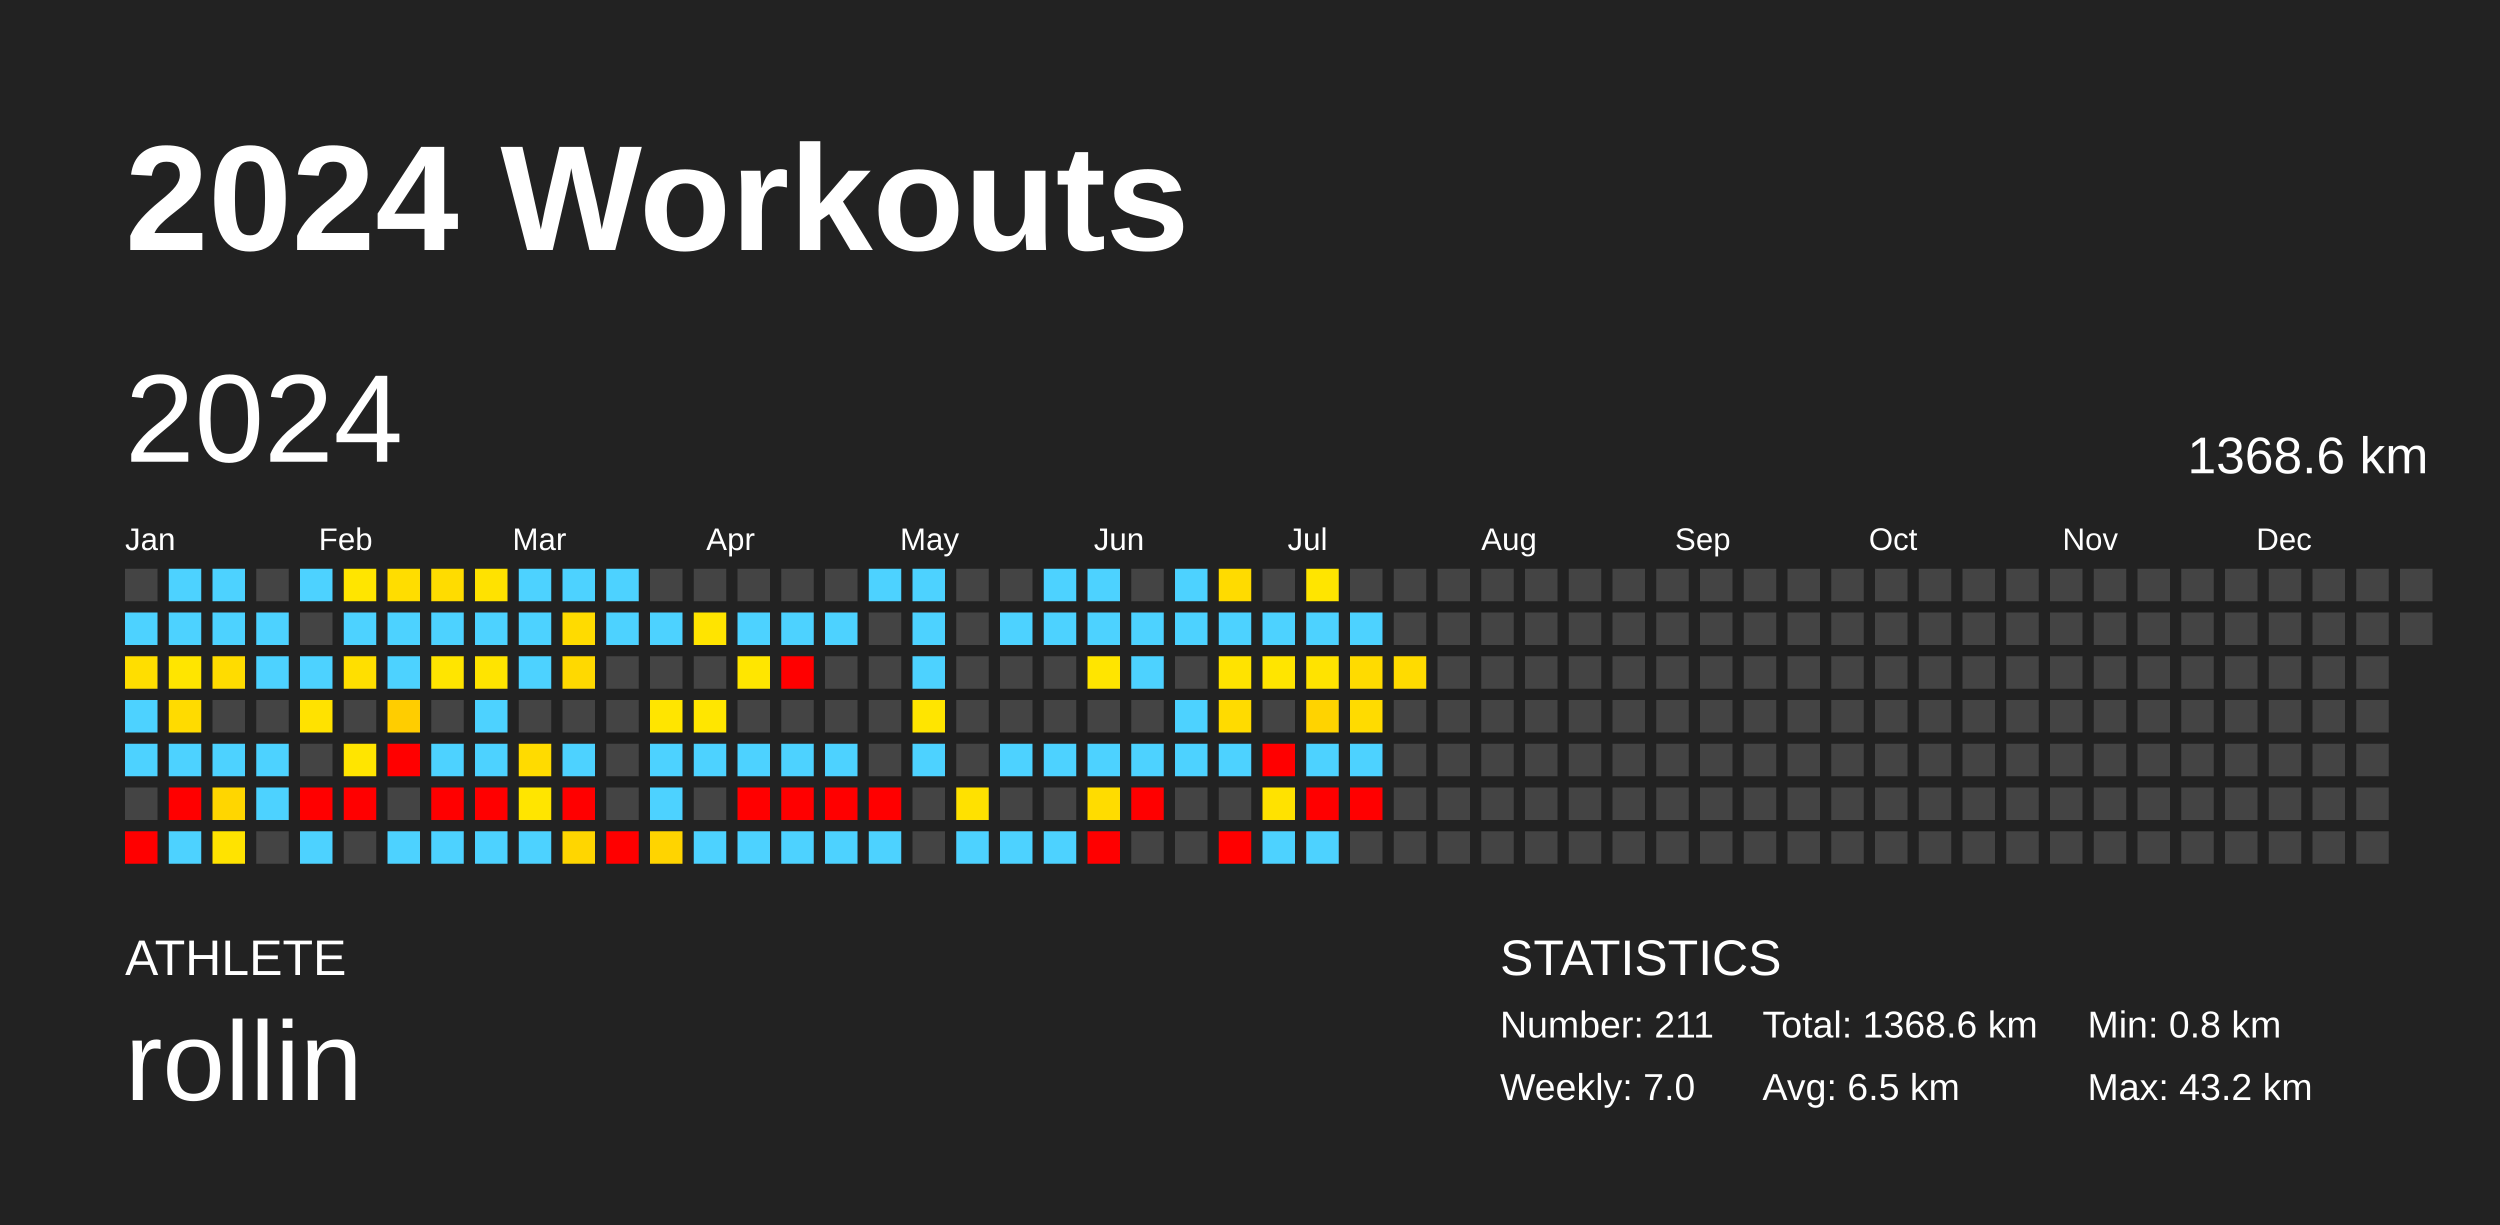
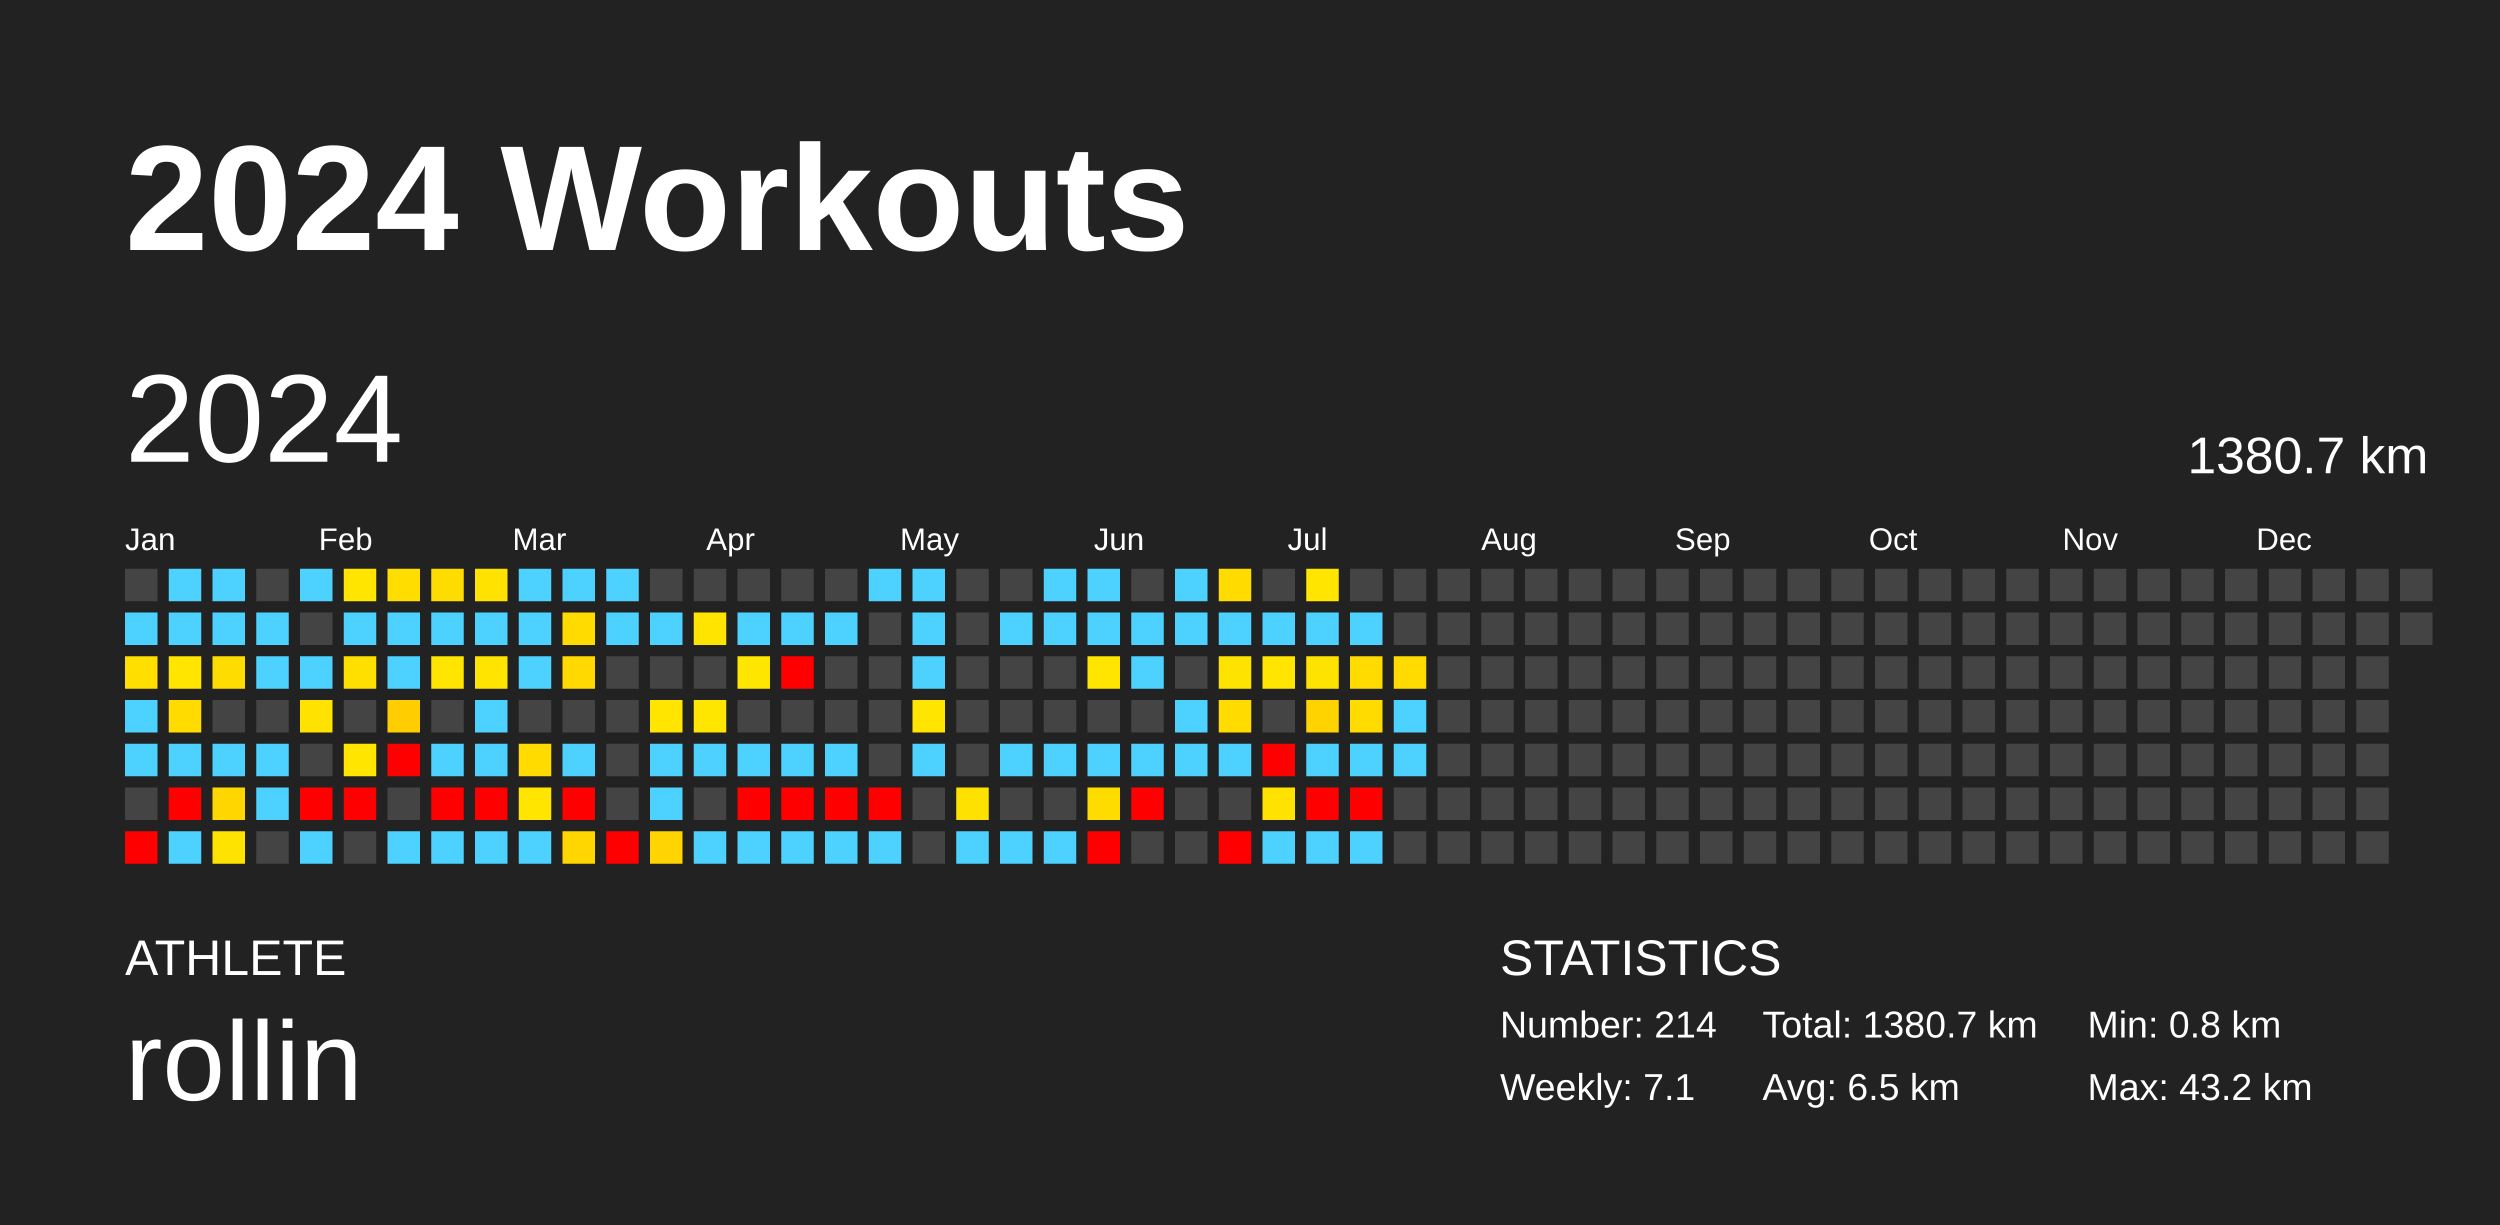
<svg xmlns="http://www.w3.org/2000/svg" baseProfile="full" height="98mm" version="1.1" viewBox="0,0,200,98" width="200mm">
  <defs />
  <rect fill="#222222" height="98" width="200" x="0" y="0" />
  <text fill="#FFFFFF" style="font-size:12px; font-family:Arial; font-weight:bold;" x="10" y="20">2024 Workouts</text>
  <text fill="#FFFFFF" style="font-size:4px; font-family:Arial" x="10" y="78">ATHLETE</text>
  <text fill="#FFFFFF" style="font-size:9px; font-family:Arial" x="10" y="88">rollin</text>
  <text fill="#FFFFFF" style="font-size:4px; font-family:Arial" x="120" y="78">STATISTICS</text>
-   <text fill="#FFFFFF" style="font-size:3px; font-family:Arial" x="120" y="83">Number: 211</text>
-   <text fill="#FFFFFF" style="font-size:3px; font-family:Arial" x="120" y="88">Weekly: 7.0</text>
-   <text fill="#FFFFFF" style="font-size:3px; font-family:Arial" x="141" y="83">Total: 1368.6 km</text>
+   <text fill="#FFFFFF" style="font-size:3px; font-family:Arial" x="120" y="83">Number: 214</text>
+   <text fill="#FFFFFF" style="font-size:3px; font-family:Arial" x="120" y="88">Weekly: 7.1</text>
+   <text fill="#FFFFFF" style="font-size:3px; font-family:Arial" x="141" y="83">Total: 1380.7 km</text>
  <text fill="#FFFFFF" style="font-size:3px; font-family:Arial" x="141" y="88">Avg: 6.5 km</text>
  <text fill="#FFFFFF" style="font-size:3px; font-family:Arial" x="167" y="83">Min: 0.8 km</text>
  <text fill="#FFFFFF" style="font-size:3px; font-family:Arial" x="167" y="88">Max: 43.2 km</text>
  <text dominant-baseline="hanging" fill="#FFFFFF" style="font-size:10.0px; font-family:Arial;" x="10" y="30">2024</text>
-   <text dominant-baseline="hanging" fill="#FFFFFF" style="font-size:4.125px; font-family:Arial;" x="175" y="35">1368.6 km</text>
+   <text dominant-baseline="hanging" fill="#FFFFFF" style="font-size:4.125px; font-family:Arial;" x="175" y="35">1380.7 km</text>
  <text fill="#FFFFFF" style="font-size:2.5px; font-family:Arial" x="10.0" y="44">Jan</text>
  <text fill="#FFFFFF" style="font-size:2.5px; font-family:Arial" x="25.5" y="44">Feb</text>
  <text fill="#FFFFFF" style="font-size:2.5px; font-family:Arial" x="41.0" y="44">Mar</text>
  <text fill="#FFFFFF" style="font-size:2.5px; font-family:Arial" x="56.5" y="44">Apr</text>
  <text fill="#FFFFFF" style="font-size:2.5px; font-family:Arial" x="72.0" y="44">May</text>
  <text fill="#FFFFFF" style="font-size:2.5px; font-family:Arial" x="87.5" y="44">Jun</text>
  <text fill="#FFFFFF" style="font-size:2.5px; font-family:Arial" x="103.0" y="44">Jul</text>
  <text fill="#FFFFFF" style="font-size:2.5px; font-family:Arial" x="118.5" y="44">Aug</text>
  <text fill="#FFFFFF" style="font-size:2.5px; font-family:Arial" x="134.0" y="44">Sep</text>
  <text fill="#FFFFFF" style="font-size:2.5px; font-family:Arial" x="149.5" y="44">Oct</text>
  <text fill="#FFFFFF" style="font-size:2.5px; font-family:Arial" x="165.0" y="44">Nov</text>
  <text fill="#FFFFFF" style="font-size:2.5px; font-family:Arial" x="180.5" y="44">Dec</text>
  <rect fill="#444444" height="2.6" width="2.6" x="10.0" y="45.5" />
  <rect fill="#4dd2ff" height="2.6" width="2.6" x="10.0" y="49.0" />
  <rect fill="#ffde00" height="2.6" width="2.6" x="10.0" y="52.5" />
  <rect fill="#4dd2ff" height="2.6" width="2.6" x="10.0" y="56.0" />
  <rect fill="#4dd2ff" height="2.6" width="2.6" x="10.0" y="59.5" />
  <rect fill="#444444" height="2.6" width="2.6" x="10.0" y="63.0" />
  <rect fill="red" height="2.6" width="2.6" x="10.0" y="66.5" />
  <rect fill="#4dd2ff" height="2.6" width="2.6" x="13.5" y="45.5" />
  <rect fill="#4dd2ff" height="2.6" width="2.6" x="13.5" y="49.0" />
  <rect fill="#ffe500" height="2.6" width="2.6" x="13.5" y="52.5" />
  <rect fill="#ffdb00" height="2.6" width="2.6" x="13.5" y="56.0" />
  <rect fill="#4dd2ff" height="2.6" width="2.6" x="13.5" y="59.5" />
  <rect fill="red" height="2.6" width="2.6" x="13.5" y="63.0" />
  <rect fill="#4dd2ff" height="2.6" width="2.6" x="13.5" y="66.5" />
  <rect fill="#4dd2ff" height="2.6" width="2.6" x="17.0" y="45.5" />
  <rect fill="#4dd2ff" height="2.6" width="2.6" x="17.0" y="49.0" />
  <rect fill="#ffdc00" height="2.6" width="2.6" x="17.0" y="52.5" />
  <rect fill="#444444" height="2.6" width="2.6" x="17.0" y="56.0" />
  <rect fill="#4dd2ff" height="2.6" width="2.6" x="17.0" y="59.5" />
  <rect fill="#ffd600" height="2.6" width="2.6" x="17.0" y="63.0" />
  <rect fill="#ffe300" height="2.6" width="2.6" x="17.0" y="66.5" />
  <rect fill="#444444" height="2.6" width="2.6" x="20.5" y="45.5" />
  <rect fill="#4dd2ff" height="2.6" width="2.6" x="20.5" y="49.0" />
  <rect fill="#4dd2ff" height="2.6" width="2.6" x="20.5" y="52.5" />
  <rect fill="#444444" height="2.6" width="2.6" x="20.5" y="56.0" />
  <rect fill="#4dd2ff" height="2.6" width="2.6" x="20.5" y="59.5" />
  <rect fill="#4dd2ff" height="2.6" width="2.6" x="20.5" y="63.0" />
  <rect fill="#444444" height="2.6" width="2.6" x="20.5" y="66.5" />
  <rect fill="#4dd2ff" height="2.6" width="2.6" x="24.0" y="45.5" />
  <rect fill="#444444" height="2.6" width="2.6" x="24.0" y="49.0" />
  <rect fill="#4dd2ff" height="2.6" width="2.6" x="24.0" y="52.5" />
  <rect fill="#ffe200" height="2.6" width="2.6" x="24.0" y="56.0" />
  <rect fill="#444444" height="2.6" width="2.6" x="24.0" y="59.5" />
  <rect fill="red" height="2.6" width="2.6" x="24.0" y="63.0" />
  <rect fill="#4dd2ff" height="2.6" width="2.6" x="24.0" y="66.5" />
  <rect fill="#ffe500" height="2.6" width="2.6" x="27.5" y="45.5" />
  <rect fill="#4dd2ff" height="2.6" width="2.6" x="27.5" y="49.0" />
  <rect fill="#ffdf00" height="2.6" width="2.6" x="27.5" y="52.5" />
  <rect fill="#444444" height="2.6" width="2.6" x="27.5" y="56.0" />
  <rect fill="#ffe500" height="2.6" width="2.6" x="27.5" y="59.5" />
  <rect fill="red" height="2.6" width="2.6" x="27.5" y="63.0" />
  <rect fill="#444444" height="2.6" width="2.6" x="27.5" y="66.5" />
  <rect fill="#ffdd00" height="2.6" width="2.6" x="31.0" y="45.5" />
  <rect fill="#4dd2ff" height="2.6" width="2.6" x="31.0" y="49.0" />
  <rect fill="#4dd2ff" height="2.6" width="2.6" x="31.0" y="52.5" />
  <rect fill="#ffcd00" height="2.6" width="2.6" x="31.0" y="56.0" />
  <rect fill="red" height="2.6" width="2.6" x="31.0" y="59.5" />
  <rect fill="#444444" height="2.6" width="2.6" x="31.0" y="63.0" />
  <rect fill="#4dd2ff" height="2.6" width="2.6" x="31.0" y="66.5" />
  <rect fill="#ffdc00" height="2.6" width="2.6" x="34.5" y="45.5" />
  <rect fill="#4dd2ff" height="2.6" width="2.6" x="34.5" y="49.0" />
  <rect fill="#ffe500" height="2.6" width="2.6" x="34.5" y="52.5" />
  <rect fill="#444444" height="2.6" width="2.6" x="34.5" y="56.0" />
  <rect fill="#4dd2ff" height="2.6" width="2.6" x="34.5" y="59.5" />
  <rect fill="red" height="2.6" width="2.6" x="34.5" y="63.0" />
  <rect fill="#4dd2ff" height="2.6" width="2.6" x="34.5" y="66.5" />
  <rect fill="#ffe200" height="2.6" width="2.6" x="38.0" y="45.5" />
  <rect fill="#4dd2ff" height="2.6" width="2.6" x="38.0" y="49.0" />
  <rect fill="#ffe400" height="2.6" width="2.6" x="38.0" y="52.5" />
  <rect fill="#4dd2ff" height="2.6" width="2.6" x="38.0" y="56.0" />
  <rect fill="#4dd2ff" height="2.6" width="2.6" x="38.0" y="59.5" />
  <rect fill="red" height="2.6" width="2.6" x="38.0" y="63.0" />
  <rect fill="#4dd2ff" height="2.6" width="2.6" x="38.0" y="66.5" />
  <rect fill="#4dd2ff" height="2.6" width="2.6" x="41.5" y="45.5" />
  <rect fill="#4dd2ff" height="2.6" width="2.6" x="41.5" y="49.0" />
  <rect fill="#4dd2ff" height="2.6" width="2.6" x="41.5" y="52.5" />
  <rect fill="#444444" height="2.6" width="2.6" x="41.5" y="56.0" />
  <rect fill="#ffdb00" height="2.6" width="2.6" x="41.5" y="59.5" />
  <rect fill="#ffe500" height="2.6" width="2.6" x="41.5" y="63.0" />
  <rect fill="#4dd2ff" height="2.6" width="2.6" x="41.5" y="66.5" />
  <rect fill="#4dd2ff" height="2.6" width="2.6" x="45.0" y="45.5" />
  <rect fill="#ffdb00" height="2.6" width="2.6" x="45.0" y="49.0" />
  <rect fill="#ffd900" height="2.6" width="2.6" x="45.0" y="52.5" />
  <rect fill="#444444" height="2.6" width="2.6" x="45.0" y="56.0" />
  <rect fill="#4dd2ff" height="2.6" width="2.6" x="45.0" y="59.5" />
  <rect fill="red" height="2.6" width="2.6" x="45.0" y="63.0" />
  <rect fill="#ffd600" height="2.6" width="2.6" x="45.0" y="66.5" />
  <rect fill="#4dd2ff" height="2.6" width="2.6" x="48.5" y="45.5" />
  <rect fill="#4dd2ff" height="2.6" width="2.6" x="48.5" y="49.0" />
  <rect fill="#444444" height="2.6" width="2.6" x="48.5" y="52.5" />
  <rect fill="#444444" height="2.6" width="2.6" x="48.5" y="56.0" />
  <rect fill="#444444" height="2.6" width="2.6" x="48.5" y="59.5" />
  <rect fill="#444444" height="2.6" width="2.6" x="48.5" y="63.0" />
  <rect fill="red" height="2.6" width="2.6" x="48.5" y="66.5" />
  <rect fill="#444444" height="2.6" width="2.6" x="52.0" y="45.5" />
  <rect fill="#4dd2ff" height="2.6" width="2.6" x="52.0" y="49.0" />
  <rect fill="#444444" height="2.6" width="2.6" x="52.0" y="52.5" />
  <rect fill="#ffe500" height="2.6" width="2.6" x="52.0" y="56.0" />
  <rect fill="#4dd2ff" height="2.6" width="2.6" x="52.0" y="59.5" />
  <rect fill="#4dd2ff" height="2.6" width="2.6" x="52.0" y="63.0" />
  <rect fill="#ffd400" height="2.6" width="2.6" x="52.0" y="66.5" />
  <rect fill="#444444" height="2.6" width="2.6" x="55.5" y="45.5" />
  <rect fill="#ffe400" height="2.6" width="2.6" x="55.5" y="49.0" />
  <rect fill="#444444" height="2.6" width="2.6" x="55.5" y="52.5" />
  <rect fill="#ffe600" height="2.6" width="2.6" x="55.5" y="56.0" />
  <rect fill="#4dd2ff" height="2.6" width="2.6" x="55.5" y="59.5" />
  <rect fill="#444444" height="2.6" width="2.6" x="55.5" y="63.0" />
  <rect fill="#4dd2ff" height="2.6" width="2.6" x="55.5" y="66.5" />
  <rect fill="#444444" height="2.6" width="2.6" x="59.0" y="45.5" />
  <rect fill="#4dd2ff" height="2.6" width="2.6" x="59.0" y="49.0" />
  <rect fill="#ffe600" height="2.6" width="2.6" x="59.0" y="52.5" />
  <rect fill="#444444" height="2.6" width="2.6" x="59.0" y="56.0" />
  <rect fill="#4dd2ff" height="2.6" width="2.6" x="59.0" y="59.5" />
  <rect fill="red" height="2.6" width="2.6" x="59.0" y="63.0" />
  <rect fill="#4dd2ff" height="2.6" width="2.6" x="59.0" y="66.5" />
  <rect fill="#444444" height="2.6" width="2.6" x="62.5" y="45.5" />
  <rect fill="#4dd2ff" height="2.6" width="2.6" x="62.5" y="49.0" />
  <rect fill="red" height="2.6" width="2.6" x="62.5" y="52.5" />
  <rect fill="#444444" height="2.6" width="2.6" x="62.5" y="56.0" />
  <rect fill="#4dd2ff" height="2.6" width="2.6" x="62.5" y="59.5" />
  <rect fill="red" height="2.6" width="2.6" x="62.5" y="63.0" />
  <rect fill="#4dd2ff" height="2.6" width="2.6" x="62.5" y="66.5" />
  <rect fill="#444444" height="2.6" width="2.6" x="66.0" y="45.5" />
  <rect fill="#4dd2ff" height="2.6" width="2.6" x="66.0" y="49.0" />
  <rect fill="#444444" height="2.6" width="2.6" x="66.0" y="52.5" />
  <rect fill="#444444" height="2.6" width="2.6" x="66.0" y="56.0" />
  <rect fill="#4dd2ff" height="2.6" width="2.6" x="66.0" y="59.5" />
  <rect fill="red" height="2.6" width="2.6" x="66.0" y="63.0" />
  <rect fill="#4dd2ff" height="2.6" width="2.6" x="66.0" y="66.5" />
  <rect fill="#4dd2ff" height="2.6" width="2.6" x="69.5" y="45.5" />
  <rect fill="#444444" height="2.6" width="2.6" x="69.5" y="49.0" />
  <rect fill="#444444" height="2.6" width="2.6" x="69.5" y="52.5" />
  <rect fill="#444444" height="2.6" width="2.6" x="69.5" y="56.0" />
  <rect fill="#444444" height="2.6" width="2.6" x="69.5" y="59.5" />
  <rect fill="red" height="2.6" width="2.6" x="69.5" y="63.0" />
  <rect fill="#4dd2ff" height="2.6" width="2.6" x="69.5" y="66.5" />
  <rect fill="#4dd2ff" height="2.6" width="2.6" x="73.0" y="45.5" />
  <rect fill="#4dd2ff" height="2.6" width="2.6" x="73.0" y="49.0" />
  <rect fill="#4dd2ff" height="2.6" width="2.6" x="73.0" y="52.5" />
  <rect fill="#ffe500" height="2.6" width="2.6" x="73.0" y="56.0" />
  <rect fill="#4dd2ff" height="2.6" width="2.6" x="73.0" y="59.5" />
  <rect fill="#444444" height="2.6" width="2.6" x="73.0" y="63.0" />
  <rect fill="#444444" height="2.6" width="2.6" x="73.0" y="66.5" />
  <rect fill="#444444" height="2.6" width="2.6" x="76.5" y="45.5" />
  <rect fill="#444444" height="2.6" width="2.6" x="76.5" y="49.0" />
  <rect fill="#444444" height="2.6" width="2.6" x="76.5" y="52.5" />
  <rect fill="#444444" height="2.6" width="2.6" x="76.5" y="56.0" />
  <rect fill="#444444" height="2.6" width="2.6" x="76.5" y="59.5" />
  <rect fill="#ffe100" height="2.6" width="2.6" x="76.5" y="63.0" />
  <rect fill="#4dd2ff" height="2.6" width="2.6" x="76.5" y="66.5" />
  <rect fill="#444444" height="2.6" width="2.6" x="80.0" y="45.5" />
  <rect fill="#4dd2ff" height="2.6" width="2.6" x="80.0" y="49.0" />
  <rect fill="#444444" height="2.6" width="2.6" x="80.0" y="52.5" />
  <rect fill="#444444" height="2.6" width="2.6" x="80.0" y="56.0" />
  <rect fill="#4dd2ff" height="2.6" width="2.6" x="80.0" y="59.5" />
  <rect fill="#444444" height="2.6" width="2.6" x="80.0" y="63.0" />
  <rect fill="#4dd2ff" height="2.6" width="2.6" x="80.0" y="66.5" />
  <rect fill="#4dd2ff" height="2.6" width="2.6" x="83.5" y="45.5" />
  <rect fill="#4dd2ff" height="2.6" width="2.6" x="83.5" y="49.0" />
  <rect fill="#444444" height="2.6" width="2.6" x="83.5" y="52.5" />
  <rect fill="#444444" height="2.6" width="2.6" x="83.5" y="56.0" />
  <rect fill="#4dd2ff" height="2.6" width="2.6" x="83.5" y="59.5" />
  <rect fill="#444444" height="2.6" width="2.6" x="83.5" y="63.0" />
  <rect fill="#4dd2ff" height="2.6" width="2.6" x="83.5" y="66.5" />
  <rect fill="#4dd2ff" height="2.6" width="2.6" x="87.0" y="45.5" />
  <rect fill="#4dd2ff" height="2.6" width="2.6" x="87.0" y="49.0" />
  <rect fill="#ffe500" height="2.6" width="2.6" x="87.0" y="52.5" />
  <rect fill="#444444" height="2.6" width="2.6" x="87.0" y="56.0" />
  <rect fill="#4dd2ff" height="2.6" width="2.6" x="87.0" y="59.5" />
  <rect fill="#ffdc00" height="2.6" width="2.6" x="87.0" y="63.0" />
  <rect fill="red" height="2.6" width="2.6" x="87.0" y="66.5" />
  <rect fill="#444444" height="2.6" width="2.6" x="90.5" y="45.5" />
  <rect fill="#4dd2ff" height="2.6" width="2.6" x="90.5" y="49.0" />
  <rect fill="#4dd2ff" height="2.6" width="2.6" x="90.5" y="52.5" />
  <rect fill="#444444" height="2.6" width="2.6" x="90.5" y="56.0" />
  <rect fill="#4dd2ff" height="2.6" width="2.6" x="90.5" y="59.5" />
  <rect fill="red" height="2.6" width="2.6" x="90.5" y="63.0" />
  <rect fill="#444444" height="2.6" width="2.6" x="90.5" y="66.5" />
  <rect fill="#4dd2ff" height="2.6" width="2.6" x="94.0" y="45.5" />
  <rect fill="#4dd2ff" height="2.6" width="2.6" x="94.0" y="49.0" />
  <rect fill="#444444" height="2.6" width="2.6" x="94.0" y="52.5" />
  <rect fill="#4dd2ff" height="2.6" width="2.6" x="94.0" y="56.0" />
  <rect fill="#4dd2ff" height="2.6" width="2.6" x="94.0" y="59.5" />
  <rect fill="#444444" height="2.6" width="2.6" x="94.0" y="63.0" />
  <rect fill="#444444" height="2.6" width="2.6" x="94.0" y="66.5" />
  <rect fill="#ffdb00" height="2.6" width="2.6" x="97.5" y="45.5" />
  <rect fill="#4dd2ff" height="2.6" width="2.6" x="97.5" y="49.0" />
  <rect fill="#ffe300" height="2.6" width="2.6" x="97.5" y="52.5" />
  <rect fill="#ffdb00" height="2.6" width="2.6" x="97.5" y="56.0" />
  <rect fill="#4dd2ff" height="2.6" width="2.6" x="97.5" y="59.5" />
  <rect fill="#444444" height="2.6" width="2.6" x="97.5" y="63.0" />
  <rect fill="red" height="2.6" width="2.6" x="97.5" y="66.5" />
  <rect fill="#444444" height="2.6" width="2.6" x="101.0" y="45.5" />
  <rect fill="#4dd2ff" height="2.6" width="2.6" x="101.0" y="49.0" />
  <rect fill="#ffe500" height="2.6" width="2.6" x="101.0" y="52.5" />
  <rect fill="#444444" height="2.6" width="2.6" x="101.0" y="56.0" />
  <rect fill="red" height="2.6" width="2.6" x="101.0" y="59.5" />
  <rect fill="#ffe200" height="2.6" width="2.6" x="101.0" y="63.0" />
  <rect fill="#4dd2ff" height="2.6" width="2.6" x="101.0" y="66.5" />
  <rect fill="#ffe500" height="2.6" width="2.6" x="104.5" y="45.5" />
  <rect fill="#4dd2ff" height="2.6" width="2.6" x="104.5" y="49.0" />
  <rect fill="#ffe300" height="2.6" width="2.6" x="104.5" y="52.5" />
  <rect fill="#ffd300" height="2.6" width="2.6" x="104.5" y="56.0" />
  <rect fill="#4dd2ff" height="2.6" width="2.6" x="104.5" y="59.5" />
  <rect fill="red" height="2.6" width="2.6" x="104.5" y="63.0" />
  <rect fill="#4dd2ff" height="2.6" width="2.6" x="104.5" y="66.5" />
  <rect fill="#444444" height="2.6" width="2.6" x="108.0" y="45.5" />
  <rect fill="#4dd2ff" height="2.6" width="2.6" x="108.0" y="49.0" />
  <rect fill="#ffdb00" height="2.6" width="2.6" x="108.0" y="52.5" />
  <rect fill="#ffdb00" height="2.6" width="2.6" x="108.0" y="56.0" />
  <rect fill="#4dd2ff" height="2.6" width="2.6" x="108.0" y="59.5" />
  <rect fill="red" height="2.6" width="2.6" x="108.0" y="63.0" />
-   <rect fill="#444444" height="2.6" width="2.6" x="108.0" y="66.5" />
+   <rect fill="#4dd2ff" height="2.6" width="2.6" x="108.0" y="66.5" />
  <rect fill="#444444" height="2.6" width="2.6" x="111.5" y="45.5" />
  <rect fill="#444444" height="2.6" width="2.6" x="111.5" y="49.0" />
  <rect fill="#ffdb00" height="2.6" width="2.6" x="111.5" y="52.5" />
-   <rect fill="#444444" height="2.6" width="2.6" x="111.5" y="56.0" />
-   <rect fill="#444444" height="2.6" width="2.6" x="111.5" y="59.5" />
+   <rect fill="#4dd2ff" height="2.6" width="2.6" x="111.5" y="56.0" />
+   <rect fill="#4dd2ff" height="2.6" width="2.6" x="111.5" y="59.5" />
  <rect fill="#444444" height="2.6" width="2.6" x="111.5" y="63.0" />
  <rect fill="#444444" height="2.6" width="2.6" x="111.5" y="66.5" />
  <rect fill="#444444" height="2.6" width="2.6" x="115.0" y="45.5" />
  <rect fill="#444444" height="2.6" width="2.6" x="115.0" y="49.0" />
  <rect fill="#444444" height="2.6" width="2.6" x="115.0" y="52.5" />
  <rect fill="#444444" height="2.6" width="2.6" x="115.0" y="56.0" />
  <rect fill="#444444" height="2.6" width="2.6" x="115.0" y="59.5" />
  <rect fill="#444444" height="2.6" width="2.6" x="115.0" y="63.0" />
  <rect fill="#444444" height="2.6" width="2.6" x="115.0" y="66.5" />
  <rect fill="#444444" height="2.6" width="2.6" x="118.5" y="45.5" />
  <rect fill="#444444" height="2.6" width="2.6" x="118.5" y="49.0" />
  <rect fill="#444444" height="2.6" width="2.6" x="118.5" y="52.5" />
  <rect fill="#444444" height="2.6" width="2.6" x="118.5" y="56.0" />
  <rect fill="#444444" height="2.6" width="2.6" x="118.5" y="59.5" />
  <rect fill="#444444" height="2.6" width="2.6" x="118.5" y="63.0" />
  <rect fill="#444444" height="2.6" width="2.6" x="118.5" y="66.5" />
  <rect fill="#444444" height="2.6" width="2.6" x="122.0" y="45.5" />
  <rect fill="#444444" height="2.6" width="2.6" x="122.0" y="49.0" />
  <rect fill="#444444" height="2.6" width="2.6" x="122.0" y="52.5" />
  <rect fill="#444444" height="2.6" width="2.6" x="122.0" y="56.0" />
  <rect fill="#444444" height="2.6" width="2.6" x="122.0" y="59.5" />
  <rect fill="#444444" height="2.6" width="2.6" x="122.0" y="63.0" />
  <rect fill="#444444" height="2.6" width="2.6" x="122.0" y="66.5" />
  <rect fill="#444444" height="2.6" width="2.6" x="125.5" y="45.5" />
  <rect fill="#444444" height="2.6" width="2.6" x="125.5" y="49.0" />
  <rect fill="#444444" height="2.6" width="2.6" x="125.5" y="52.5" />
  <rect fill="#444444" height="2.6" width="2.6" x="125.5" y="56.0" />
  <rect fill="#444444" height="2.6" width="2.6" x="125.5" y="59.5" />
  <rect fill="#444444" height="2.6" width="2.6" x="125.5" y="63.0" />
  <rect fill="#444444" height="2.6" width="2.6" x="125.5" y="66.5" />
  <rect fill="#444444" height="2.6" width="2.6" x="129.0" y="45.5" />
  <rect fill="#444444" height="2.6" width="2.6" x="129.0" y="49.0" />
  <rect fill="#444444" height="2.6" width="2.6" x="129.0" y="52.5" />
  <rect fill="#444444" height="2.6" width="2.6" x="129.0" y="56.0" />
  <rect fill="#444444" height="2.6" width="2.6" x="129.0" y="59.5" />
  <rect fill="#444444" height="2.6" width="2.6" x="129.0" y="63.0" />
  <rect fill="#444444" height="2.6" width="2.6" x="129.0" y="66.5" />
  <rect fill="#444444" height="2.6" width="2.6" x="132.5" y="45.5" />
  <rect fill="#444444" height="2.6" width="2.6" x="132.5" y="49.0" />
  <rect fill="#444444" height="2.6" width="2.6" x="132.5" y="52.5" />
  <rect fill="#444444" height="2.6" width="2.6" x="132.5" y="56.0" />
  <rect fill="#444444" height="2.6" width="2.6" x="132.5" y="59.5" />
  <rect fill="#444444" height="2.6" width="2.6" x="132.5" y="63.0" />
  <rect fill="#444444" height="2.6" width="2.6" x="132.5" y="66.5" />
  <rect fill="#444444" height="2.6" width="2.6" x="136.0" y="45.5" />
  <rect fill="#444444" height="2.6" width="2.6" x="136.0" y="49.0" />
  <rect fill="#444444" height="2.6" width="2.6" x="136.0" y="52.5" />
  <rect fill="#444444" height="2.6" width="2.6" x="136.0" y="56.0" />
  <rect fill="#444444" height="2.6" width="2.6" x="136.0" y="59.5" />
  <rect fill="#444444" height="2.6" width="2.6" x="136.0" y="63.0" />
  <rect fill="#444444" height="2.6" width="2.6" x="136.0" y="66.5" />
  <rect fill="#444444" height="2.6" width="2.6" x="139.5" y="45.5" />
  <rect fill="#444444" height="2.6" width="2.6" x="139.5" y="49.0" />
  <rect fill="#444444" height="2.6" width="2.6" x="139.5" y="52.5" />
  <rect fill="#444444" height="2.6" width="2.6" x="139.5" y="56.0" />
  <rect fill="#444444" height="2.6" width="2.6" x="139.5" y="59.5" />
  <rect fill="#444444" height="2.6" width="2.6" x="139.5" y="63.0" />
  <rect fill="#444444" height="2.6" width="2.6" x="139.5" y="66.5" />
  <rect fill="#444444" height="2.6" width="2.6" x="143.0" y="45.5" />
  <rect fill="#444444" height="2.6" width="2.6" x="143.0" y="49.0" />
  <rect fill="#444444" height="2.6" width="2.6" x="143.0" y="52.5" />
  <rect fill="#444444" height="2.6" width="2.6" x="143.0" y="56.0" />
  <rect fill="#444444" height="2.6" width="2.6" x="143.0" y="59.5" />
  <rect fill="#444444" height="2.6" width="2.6" x="143.0" y="63.0" />
  <rect fill="#444444" height="2.6" width="2.6" x="143.0" y="66.5" />
  <rect fill="#444444" height="2.6" width="2.6" x="146.5" y="45.5" />
  <rect fill="#444444" height="2.6" width="2.6" x="146.5" y="49.0" />
  <rect fill="#444444" height="2.6" width="2.6" x="146.5" y="52.5" />
  <rect fill="#444444" height="2.6" width="2.6" x="146.5" y="56.0" />
  <rect fill="#444444" height="2.6" width="2.6" x="146.5" y="59.5" />
  <rect fill="#444444" height="2.6" width="2.6" x="146.5" y="63.0" />
  <rect fill="#444444" height="2.6" width="2.6" x="146.5" y="66.5" />
  <rect fill="#444444" height="2.6" width="2.6" x="150.0" y="45.5" />
  <rect fill="#444444" height="2.6" width="2.6" x="150.0" y="49.0" />
  <rect fill="#444444" height="2.6" width="2.6" x="150.0" y="52.5" />
  <rect fill="#444444" height="2.6" width="2.6" x="150.0" y="56.0" />
  <rect fill="#444444" height="2.6" width="2.6" x="150.0" y="59.5" />
  <rect fill="#444444" height="2.6" width="2.6" x="150.0" y="63.0" />
  <rect fill="#444444" height="2.6" width="2.6" x="150.0" y="66.5" />
  <rect fill="#444444" height="2.6" width="2.6" x="153.5" y="45.5" />
  <rect fill="#444444" height="2.6" width="2.6" x="153.5" y="49.0" />
  <rect fill="#444444" height="2.6" width="2.6" x="153.5" y="52.5" />
  <rect fill="#444444" height="2.6" width="2.6" x="153.5" y="56.0" />
  <rect fill="#444444" height="2.6" width="2.6" x="153.5" y="59.5" />
  <rect fill="#444444" height="2.6" width="2.6" x="153.5" y="63.0" />
  <rect fill="#444444" height="2.6" width="2.6" x="153.5" y="66.5" />
  <rect fill="#444444" height="2.6" width="2.6" x="157.0" y="45.5" />
  <rect fill="#444444" height="2.6" width="2.6" x="157.0" y="49.0" />
  <rect fill="#444444" height="2.6" width="2.6" x="157.0" y="52.5" />
  <rect fill="#444444" height="2.6" width="2.6" x="157.0" y="56.0" />
  <rect fill="#444444" height="2.6" width="2.6" x="157.0" y="59.5" />
  <rect fill="#444444" height="2.6" width="2.6" x="157.0" y="63.0" />
  <rect fill="#444444" height="2.6" width="2.6" x="157.0" y="66.5" />
  <rect fill="#444444" height="2.6" width="2.6" x="160.5" y="45.5" />
  <rect fill="#444444" height="2.6" width="2.6" x="160.5" y="49.0" />
  <rect fill="#444444" height="2.6" width="2.6" x="160.5" y="52.5" />
  <rect fill="#444444" height="2.6" width="2.6" x="160.5" y="56.0" />
  <rect fill="#444444" height="2.6" width="2.6" x="160.5" y="59.5" />
  <rect fill="#444444" height="2.6" width="2.6" x="160.5" y="63.0" />
  <rect fill="#444444" height="2.6" width="2.6" x="160.5" y="66.5" />
  <rect fill="#444444" height="2.6" width="2.6" x="164.0" y="45.5" />
  <rect fill="#444444" height="2.6" width="2.6" x="164.0" y="49.0" />
  <rect fill="#444444" height="2.6" width="2.6" x="164.0" y="52.5" />
  <rect fill="#444444" height="2.6" width="2.6" x="164.0" y="56.0" />
  <rect fill="#444444" height="2.6" width="2.6" x="164.0" y="59.5" />
  <rect fill="#444444" height="2.6" width="2.6" x="164.0" y="63.0" />
  <rect fill="#444444" height="2.6" width="2.6" x="164.0" y="66.5" />
  <rect fill="#444444" height="2.6" width="2.6" x="167.5" y="45.5" />
  <rect fill="#444444" height="2.6" width="2.6" x="167.5" y="49.0" />
  <rect fill="#444444" height="2.6" width="2.6" x="167.5" y="52.5" />
  <rect fill="#444444" height="2.6" width="2.6" x="167.5" y="56.0" />
  <rect fill="#444444" height="2.6" width="2.6" x="167.5" y="59.5" />
  <rect fill="#444444" height="2.6" width="2.6" x="167.5" y="63.0" />
  <rect fill="#444444" height="2.6" width="2.6" x="167.5" y="66.5" />
  <rect fill="#444444" height="2.6" width="2.6" x="171.0" y="45.5" />
  <rect fill="#444444" height="2.6" width="2.6" x="171.0" y="49.0" />
  <rect fill="#444444" height="2.6" width="2.6" x="171.0" y="52.5" />
  <rect fill="#444444" height="2.6" width="2.6" x="171.0" y="56.0" />
  <rect fill="#444444" height="2.6" width="2.6" x="171.0" y="59.5" />
  <rect fill="#444444" height="2.6" width="2.6" x="171.0" y="63.0" />
  <rect fill="#444444" height="2.6" width="2.6" x="171.0" y="66.5" />
  <rect fill="#444444" height="2.6" width="2.6" x="174.5" y="45.5" />
  <rect fill="#444444" height="2.6" width="2.6" x="174.5" y="49.0" />
  <rect fill="#444444" height="2.6" width="2.6" x="174.5" y="52.5" />
  <rect fill="#444444" height="2.6" width="2.6" x="174.5" y="56.0" />
  <rect fill="#444444" height="2.6" width="2.6" x="174.5" y="59.5" />
  <rect fill="#444444" height="2.6" width="2.6" x="174.5" y="63.0" />
  <rect fill="#444444" height="2.6" width="2.6" x="174.5" y="66.5" />
  <rect fill="#444444" height="2.6" width="2.6" x="178.0" y="45.5" />
  <rect fill="#444444" height="2.6" width="2.6" x="178.0" y="49.0" />
  <rect fill="#444444" height="2.6" width="2.6" x="178.0" y="52.5" />
  <rect fill="#444444" height="2.6" width="2.6" x="178.0" y="56.0" />
  <rect fill="#444444" height="2.6" width="2.6" x="178.0" y="59.5" />
  <rect fill="#444444" height="2.6" width="2.6" x="178.0" y="63.0" />
  <rect fill="#444444" height="2.6" width="2.6" x="178.0" y="66.5" />
  <rect fill="#444444" height="2.6" width="2.6" x="181.5" y="45.5" />
  <rect fill="#444444" height="2.6" width="2.6" x="181.5" y="49.0" />
  <rect fill="#444444" height="2.6" width="2.6" x="181.5" y="52.5" />
  <rect fill="#444444" height="2.6" width="2.6" x="181.5" y="56.0" />
  <rect fill="#444444" height="2.6" width="2.6" x="181.5" y="59.5" />
  <rect fill="#444444" height="2.6" width="2.6" x="181.5" y="63.0" />
  <rect fill="#444444" height="2.6" width="2.6" x="181.5" y="66.5" />
  <rect fill="#444444" height="2.6" width="2.6" x="185.0" y="45.5" />
  <rect fill="#444444" height="2.6" width="2.6" x="185.0" y="49.0" />
  <rect fill="#444444" height="2.6" width="2.6" x="185.0" y="52.5" />
  <rect fill="#444444" height="2.6" width="2.6" x="185.0" y="56.0" />
  <rect fill="#444444" height="2.6" width="2.6" x="185.0" y="59.5" />
  <rect fill="#444444" height="2.6" width="2.6" x="185.0" y="63.0" />
  <rect fill="#444444" height="2.6" width="2.6" x="185.0" y="66.5" />
  <rect fill="#444444" height="2.6" width="2.6" x="188.5" y="45.5" />
  <rect fill="#444444" height="2.6" width="2.6" x="188.5" y="49.0" />
  <rect fill="#444444" height="2.6" width="2.6" x="188.5" y="52.5" />
  <rect fill="#444444" height="2.6" width="2.6" x="188.5" y="56.0" />
  <rect fill="#444444" height="2.6" width="2.6" x="188.5" y="59.5" />
  <rect fill="#444444" height="2.6" width="2.6" x="188.5" y="63.0" />
  <rect fill="#444444" height="2.6" width="2.6" x="188.5" y="66.5" />
  <rect fill="#444444" height="2.6" width="2.6" x="192.0" y="45.5" />
  <rect fill="#444444" height="2.6" width="2.6" x="192.0" y="49.0" />
</svg>
